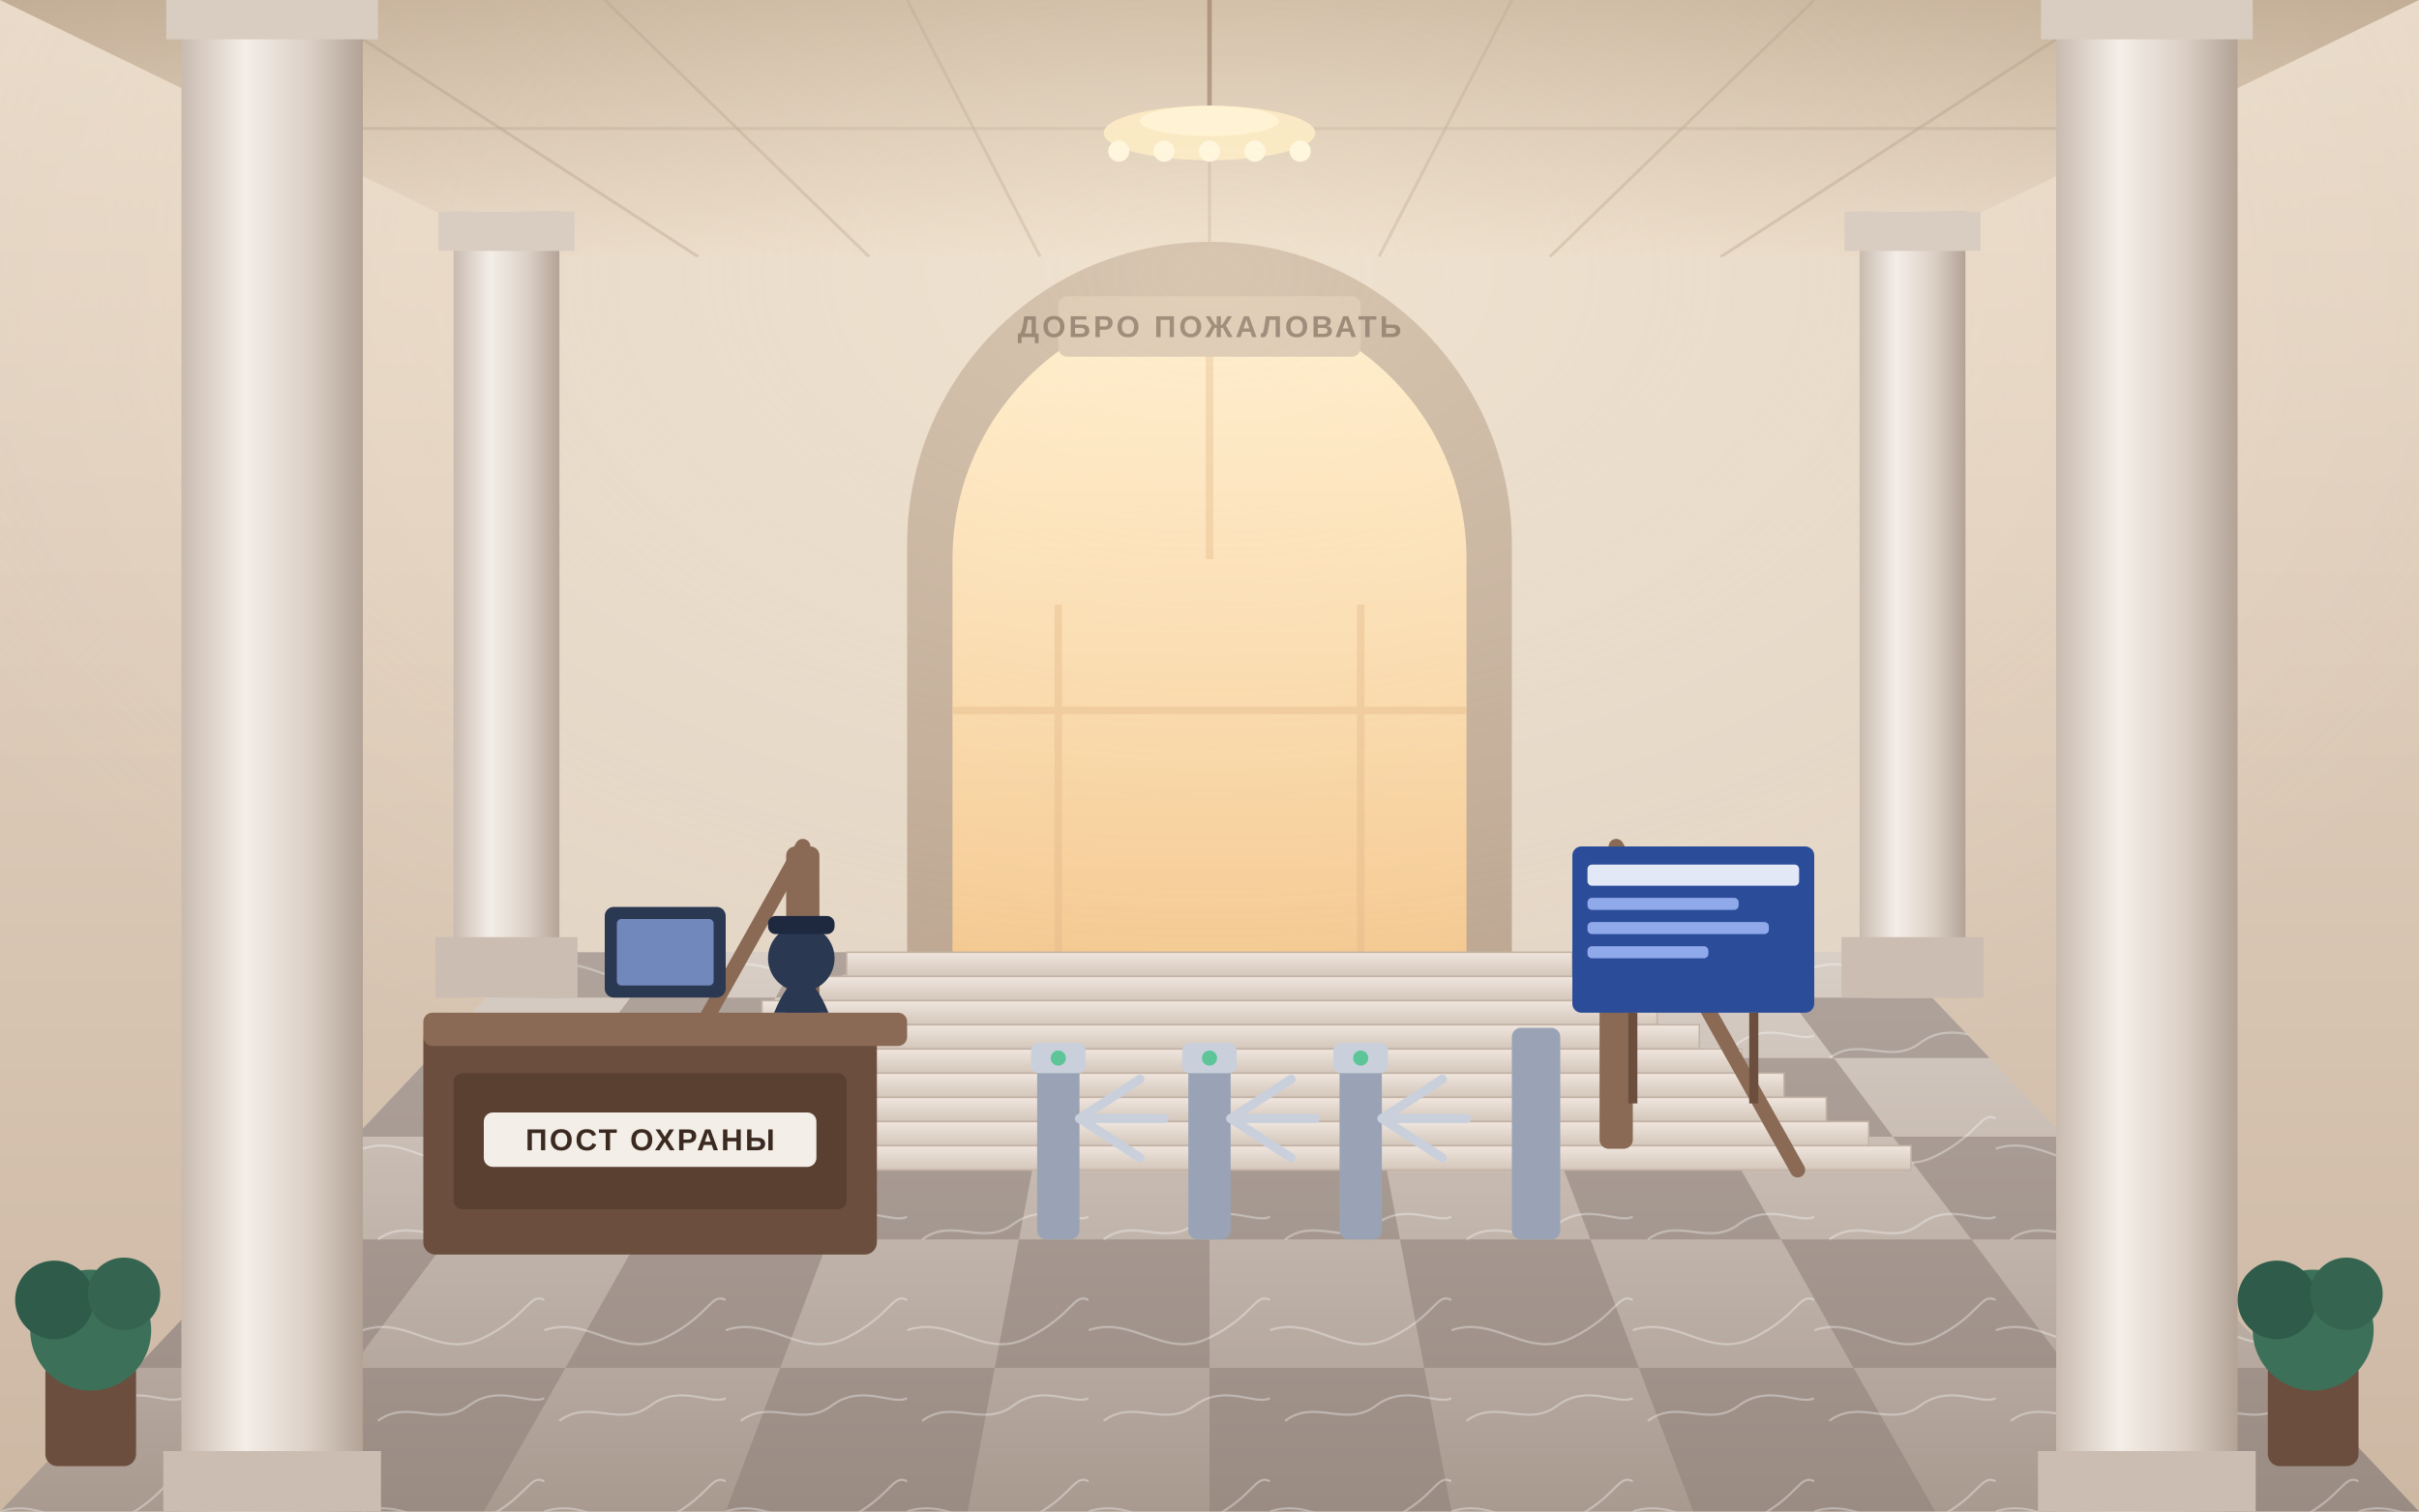
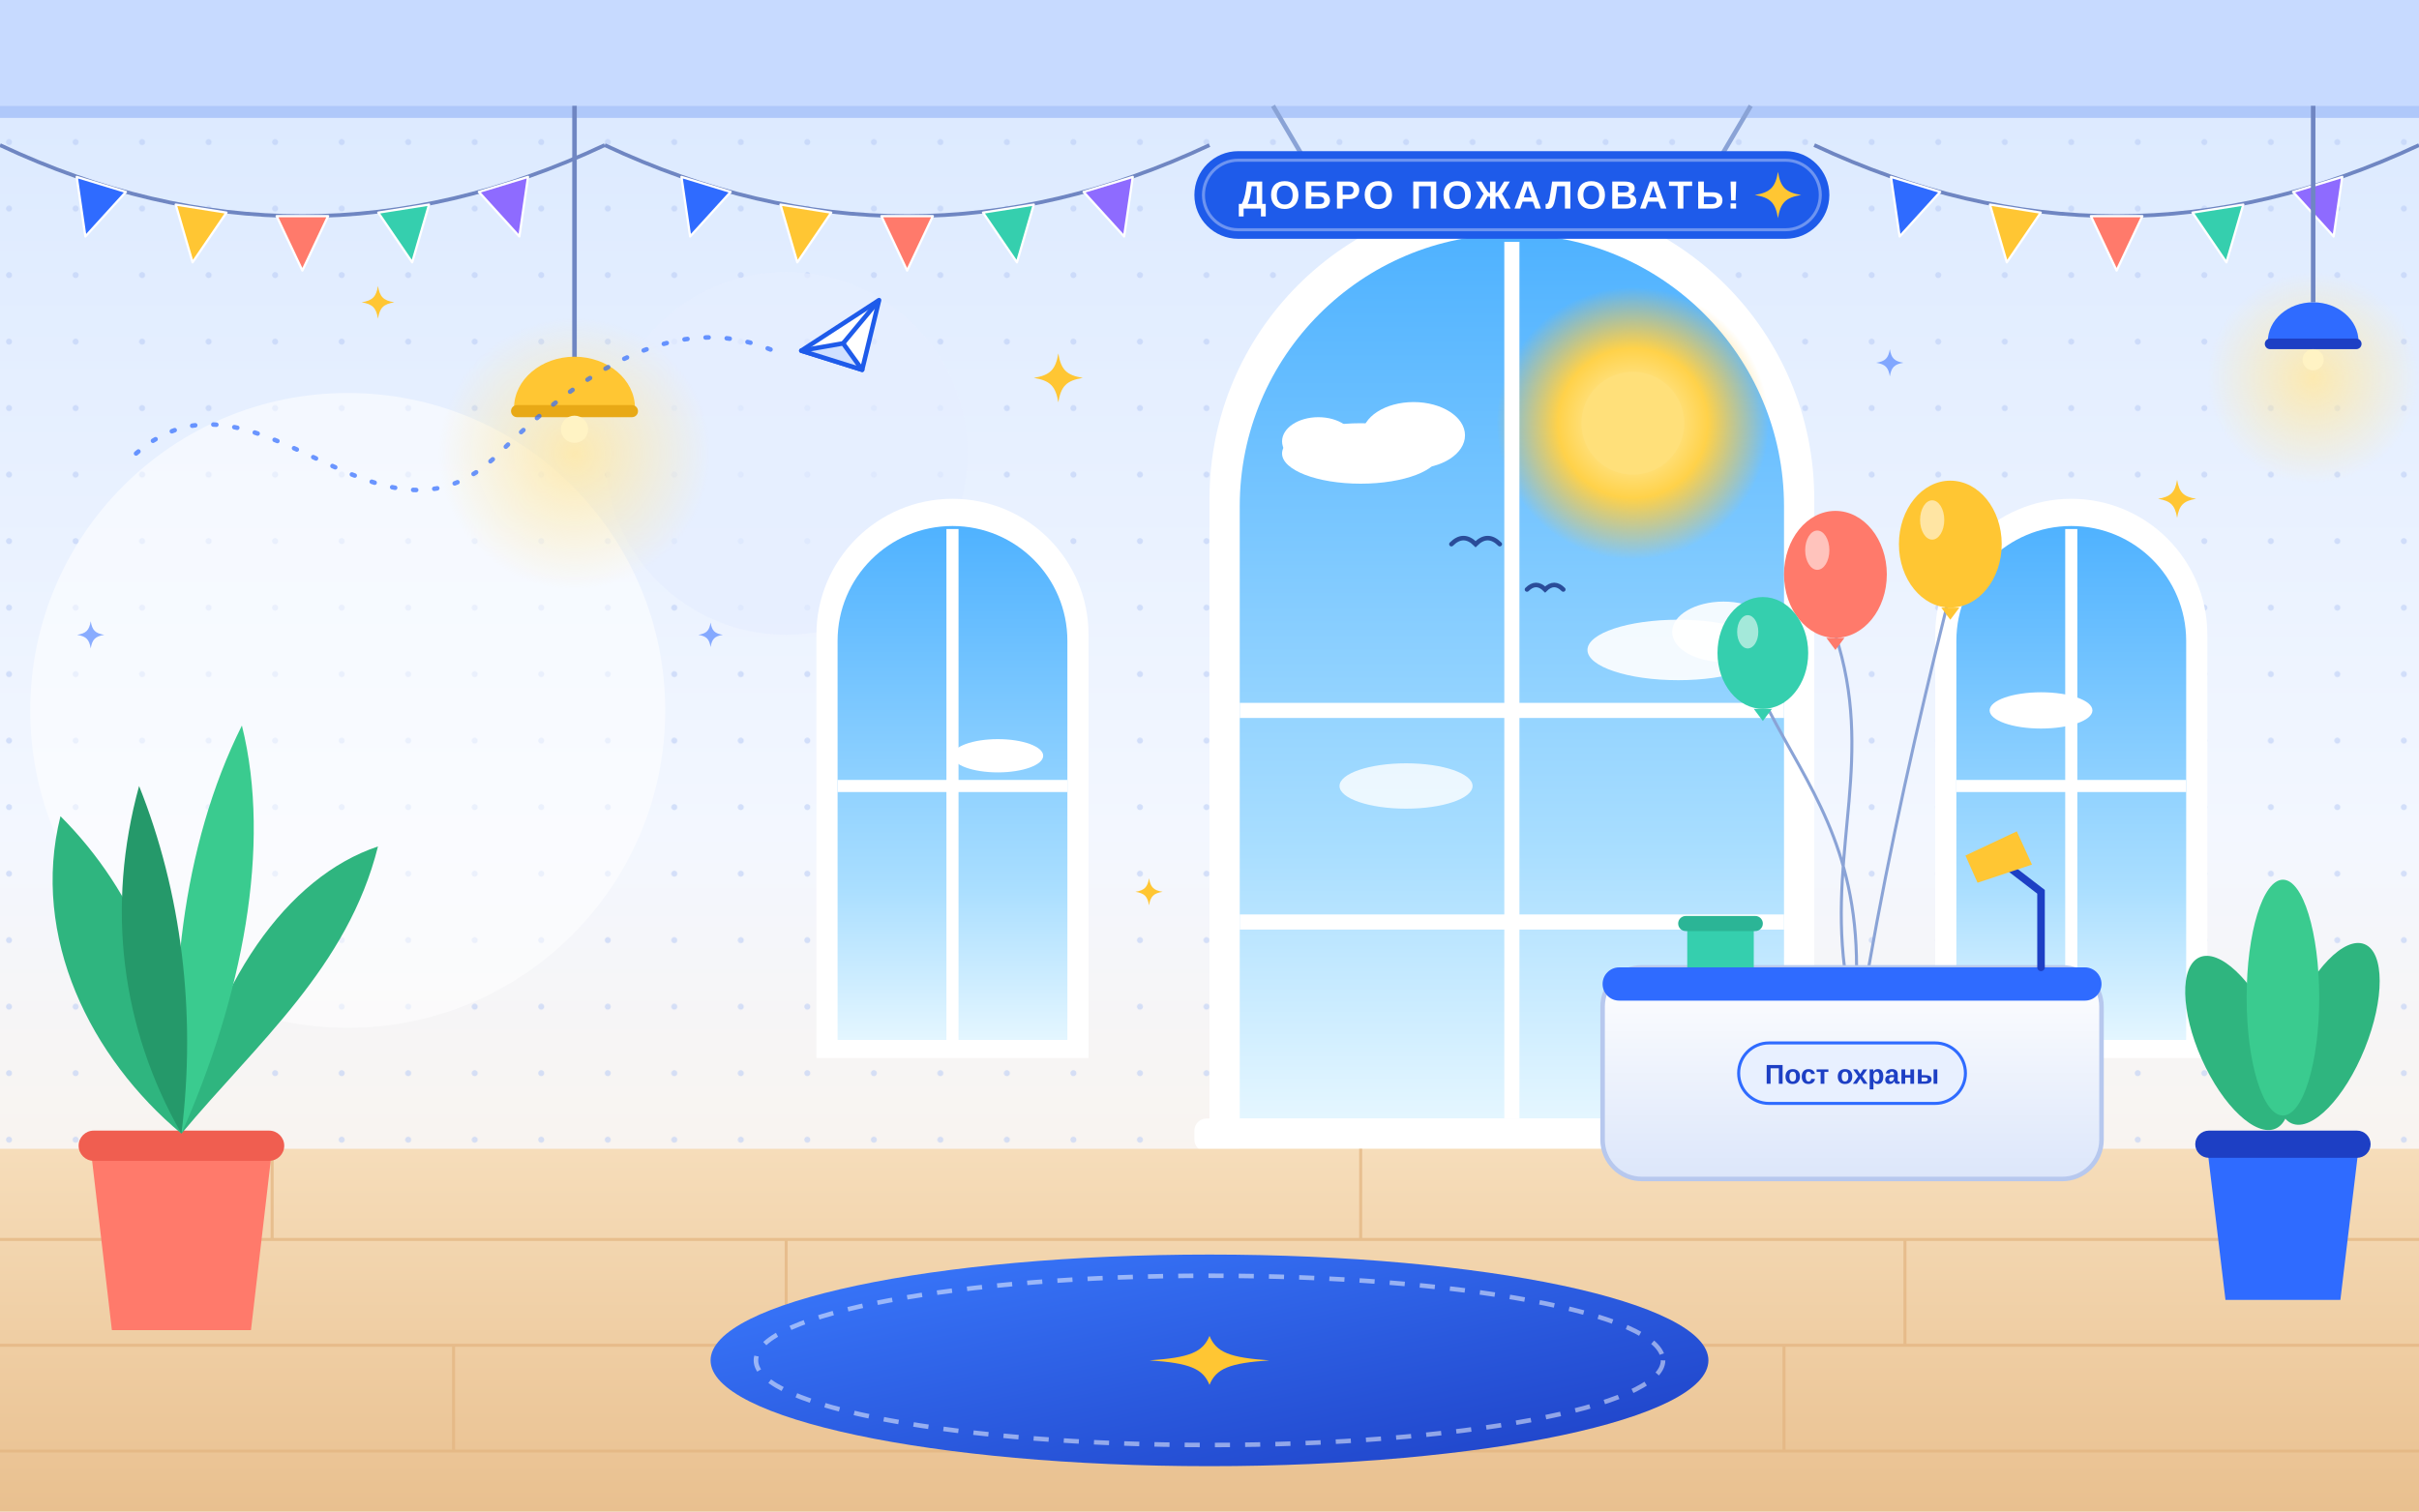
<svg xmlns="http://www.w3.org/2000/svg" viewBox="0 0 1600 1000" preserveAspectRatio="xMidYMid slice" role="img" aria-labelledby="t">
  <defs>
    <linearGradient id="wall" x1="0" y1="0" x2="0" y2="1">
-       <stop offset="0" stop-color="#E8D9C8" />
-       <stop offset="1" stop-color="#CDB8A4" />
+       <stop offset="0" stop-color="#D9E8FF" />
+       <stop offset=".55" stop-color="#F3F7FF" />
+       <stop offset="1" stop-color="#FFF1DF" />
    </linearGradient>
-     <linearGradient id="ceil" x1="0" y1="0" x2="0" y2="1">
-       <stop offset="0" stop-color="#BFA992" />
-       <stop offset="1" stop-color="#E3D3C1" />
+     <linearGradient id="sky" x1="0" y1="0" x2="0" y2="1">
+       <stop offset="0" stop-color="#4FB2FF" />
+       <stop offset=".7" stop-color="#A9DEFF" />
+       <stop offset="1" stop-color="#E4F6FF" />
    </linearGradient>
    <linearGradient id="floor" x1="0" y1="0" x2="0" y2="1">
-       <stop offset="0" stop-color="#D9CFC6" />
-       <stop offset="1" stop-color="#A99A90" />
+       <stop offset="0" stop-color="#F6DDBA" />
+       <stop offset="1" stop-color="#E9C08F" />
    </linearGradient>
-     <linearGradient id="col" x1="0" y1="0" x2="1" y2="0">
-       <stop offset="0" stop-color="#C9BBB0" />
-       <stop offset=".35" stop-color="#F4EEE8" />
-       <stop offset=".7" stop-color="#DCD0C6" />
-       <stop offset="1" stop-color="#B3A397" />
+     <linearGradient id="rug" x1="0" y1="0" x2="1" y2="1">
+       <stop offset="0" stop-color="#3B7BFF" />
+       <stop offset="1" stop-color="#1D3FC4" />
    </linearGradient>
-     <linearGradient id="stair" x1="0" y1="0" x2="0" y2="1">
-       <stop offset="0" stop-color="#EFE6DE" />
-       <stop offset="1" stop-color="#D4C6BA" />
+     <linearGradient id="desk" x1="0" y1="0" x2="0" y2="1">
+       <stop offset="0" stop-color="#FFFFFF" />
+       <stop offset="1" stop-color="#DCE6FA" />
    </linearGradient>
-     <linearGradient id="door" x1="0" y1="0" x2="0" y2="1">
-       <stop offset="0" stop-color="#FFE9C2" />
-       <stop offset="1" stop-color="#F3C58A" />
-     </linearGradient>
-     <radialGradient id="glow" cx=".5" cy=".18" r=".6">
-       <stop offset="0" stop-color="#FFF4DD" stop-opacity=".45" />
-       <stop offset="1" stop-color="#FFF4DD" stop-opacity="0" />
+     <radialGradient id="sun" cx=".5" cy=".5" r=".5">
+       <stop offset="0" stop-color="#FFF6C9" />
+       <stop offset=".55" stop-color="#FFD24A" />
+       <stop offset="1" stop-color="#FFC233" stop-opacity="0" />
    </radialGradient>
-     <pattern id="marble" width="120" height="120" patternUnits="userSpaceOnUse">
-       <rect width="120" height="120" fill="none" />
-       <path d="M0 40c30-10 50 20 80 5s30-30 40-25M10 100c20-15 40 5 60-10s40 0 50 -5" stroke="#FFFFFF" stroke-opacity=".35" stroke-width="1.4" fill="none" />
+     <radialGradient id="beam" cx=".5" cy="0" r="1">
+       <stop offset="0" stop-color="#FFF7D6" stop-opacity=".75" />
+       <stop offset="1" stop-color="#FFF7D6" stop-opacity="0" />
+     </radialGradient>
+     <radialGradient id="lamp" cx=".5" cy=".5" r=".5">
+       <stop offset="0" stop-color="#FFE9A8" stop-opacity=".9" />
+       <stop offset="1" stop-color="#FFE9A8" stop-opacity="0" />
+     </radialGradient>
+     <pattern id="dots" width="44" height="44" patternUnits="userSpaceOnUse">
+       <circle cx="6" cy="6" r="2" fill="#B9CCF5" opacity=".55" />
    </pattern>
+     <path id="spark" d="M0-18C2-6 6-2 18 0C6 2 2 6 0 18C-2 6-6 2-18 0C-6-2-2-6 0-18Z" />
  </defs>
  <rect width="1600" height="1000" fill="url(#wall)" />
-   <polygon points="0,0 1600,0 1250,170 350,170" fill="url(#ceil)" />
-   <path d="M200 0L462 170" stroke="#A8927C" stroke-width="2" opacity=".5" />
-   <path d="M400 0L575 170" stroke="#A8927C" stroke-width="2" opacity=".5" />
-   <path d="M600 0L688 170" stroke="#A8927C" stroke-width="2" opacity=".5" />
-   <path d="M800 0L800 170" stroke="#A8927C" stroke-width="2" opacity=".5" />
-   <path d="M1000 0L912 170" stroke="#A8927C" stroke-width="2" opacity=".5" />
-   <path d="M1200 0L1025 170" stroke="#A8927C" stroke-width="2" opacity=".5" />
-   <path d="M1400 0L1138 170" stroke="#A8927C" stroke-width="2" opacity=".5" />
-   <path d="M175 85H1425" stroke="#A8927C" stroke-width="2" opacity=".4" />
-   <rect x="350" y="170" width="900" height="460" fill="#E2D4C4" />
-   <path d="M600 630V360a200 200 0 0 1 400 0v270z" fill="#B7A08C" />
-   <path d="M630 630V370a170 170 0 0 1 340 0v260z" fill="url(#door)" />
-   <path d="M800 200v170M630 470h340M700 630V400M900 630V400" stroke="#E7B985" stroke-width="5" opacity=".7" />
-   <rect x="700" y="196" width="200" height="40" rx="6" fill="#C9B29C" />
-   <text x="800" y="223" text-anchor="middle" font-family="Onest, Arial, sans-serif" font-weight="700" font-size="20" fill="#5C4636" letter-spacing="2">ДОБРО ПОЖАЛОВАТЬ</text>
-   <path d="M800 0v70" stroke="#8A6A55" stroke-width="3" />
-   <ellipse cx="800" cy="88" rx="70" ry="18" fill="#F7E3B5" />
-   <ellipse cx="800" cy="80" rx="46" ry="10" fill="#FFF2CF" />
-   <circle cx="740" cy="100" r="7" fill="#FFF7DE" />
-   <circle cx="770" cy="100" r="7" fill="#FFF7DE" />
-   <circle cx="800" cy="100" r="7" fill="#FFF7DE" />
-   <circle cx="830" cy="100" r="7" fill="#FFF7DE" />
-   <circle cx="860" cy="100" r="7" fill="#FFF7DE" />
-   <rect width="1600" height="1000" fill="url(#glow)" />
-   <polygon points="350,630 1250,630 1600,1000 0,1000" fill="url(#floor)" />
-   <polygon points="350,630 440,630 417,660 322,660" fill="#8E7F78" opacity=".55" />
-   <polygon points="530,630 620,630 609,660 513,660" fill="#8E7F78" opacity=".55" />
-   <polygon points="710,630 800,630 800,660 704,660" fill="#8E7F78" opacity=".55" />
-   <polygon points="890,630 980,630 991,660 896,660" fill="#8E7F78" opacity=".55" />
-   <polygon points="1070,630 1160,630 1183,660 1087,660" fill="#8E7F78" opacity=".55" />
-   <polygon points="417,660 513,660 490,700 387,700" fill="#8E7F78" opacity=".55" />
-   <polygon points="609,660 704,660 697,700 594,700" fill="#8E7F78" opacity=".55" />
-   <polygon points="800,660 896,660 903,700 800,700" fill="#8E7F78" opacity=".55" />
-   <polygon points="991,660 1087,660 1110,700 1006,700" fill="#8E7F78" opacity=".55" />
-   <polygon points="1183,660 1278,660 1316,700 1213,700" fill="#8E7F78" opacity=".55" />
-   <polygon points="284,700 387,700 348,752 235,752" fill="#8E7F78" opacity=".55" />
-   <polygon points="490,700 594,700 574,752 461,752" fill="#8E7F78" opacity=".55" />
-   <polygon points="697,700 800,700 800,752 687,752" fill="#8E7F78" opacity=".55" />
-   <polygon points="903,700 1006,700 1026,752 913,752" fill="#8E7F78" opacity=".55" />
-   <polygon points="1110,700 1213,700 1252,752 1139,752" fill="#8E7F78" opacity=".55" />
-   <polygon points="348,752 461,752 422,820 296,820" fill="#8E7F78" opacity=".55" />
-   <polygon points="574,752 687,752 674,820 548,820" fill="#8E7F78" opacity=".55" />
-   <polygon points="800,752 913,752 926,820 800,820" fill="#8E7F78" opacity=".55" />
-   <polygon points="1026,752 1139,752 1178,820 1052,820" fill="#8E7F78" opacity=".55" />
-   <polygon points="1252,752 1365,752 1430,820 1304,820" fill="#8E7F78" opacity=".55" />
-   <polygon points="170,820 296,820 232,905 90,905" fill="#8E7F78" opacity=".55" />
-   <polygon points="422,820 548,820 516,905 374,905" fill="#8E7F78" opacity=".55" />
-   <polygon points="674,820 800,820 800,905 658,905" fill="#8E7F78" opacity=".55" />
-   <polygon points="926,820 1052,820 1084,905 942,905" fill="#8E7F78" opacity=".55" />
-   <polygon points="1178,820 1304,820 1368,905 1226,905" fill="#8E7F78" opacity=".55" />
-   <polygon points="232,905 374,905 320,1000 160,1000" fill="#8E7F78" opacity=".55" />
-   <polygon points="516,905 658,905 640,1000 480,1000" fill="#8E7F78" opacity=".55" />
-   <polygon points="800,905 942,905 960,1000 800,1000" fill="#8E7F78" opacity=".55" />
-   <polygon points="1084,905 1226,905 1280,1000 1120,1000" fill="#8E7F78" opacity=".55" />
-   <polygon points="1368,905 1510,905 1600,1000 1440,1000" fill="#8E7F78" opacity=".55" />
-   <polygon points="350,630 1250,630 1600,1000 0,1000" fill="url(#marble)" />
-   <rect x="560" y="630" width="480" height="16" fill="url(#stair)" stroke="#C3B3A6" stroke-width="1" />
-   <rect x="532" y="646" width="536" height="16" fill="url(#stair)" stroke="#C3B3A6" stroke-width="1" />
-   <rect x="504" y="662" width="592" height="16" fill="url(#stair)" stroke="#C3B3A6" stroke-width="1" />
-   <rect x="476" y="678" width="648" height="16" fill="url(#stair)" stroke="#C3B3A6" stroke-width="1" />
-   <rect x="448" y="694" width="704" height="16" fill="url(#stair)" stroke="#C3B3A6" stroke-width="1" />
-   <rect x="420" y="710" width="760" height="16" fill="url(#stair)" stroke="#C3B3A6" stroke-width="1" />
-   <rect x="392" y="726" width="816" height="16" fill="url(#stair)" stroke="#C3B3A6" stroke-width="1" />
-   <rect x="364" y="742" width="872" height="16" fill="url(#stair)" stroke="#C3B3A6" stroke-width="1" />
-   <rect x="336" y="758" width="928" height="16" fill="url(#stair)" stroke="#C3B3A6" stroke-width="1" />
-   <rect x="520" y="560" width="22" height="200" rx="6" fill="#8A6A55" />
-   <rect x="1058" y="560" width="22" height="200" rx="6" fill="#8A6A55" />
-   <path d="M531 560l-120 214M1069 560l120 214" stroke="#8A6A55" stroke-width="10" stroke-linecap="round" />
-   <rect x="120" y="0" width="120" height="1000" fill="url(#col)" />
-   <rect x="108" y="960" width="144" height="40" fill="#CBBDB1" />
-   <rect x="110" y="0" width="140" height="26" fill="#D9CCC1" />
-   <rect x="1360" y="0" width="120" height="1000" fill="url(#col)" />
-   <rect x="1348" y="960" width="144" height="40" fill="#CBBDB1" />
-   <rect x="1350" y="0" width="140" height="26" fill="#D9CCC1" />
-   <rect x="300" y="140" width="70" height="520" fill="url(#col)" />
-   <rect x="288" y="620" width="94" height="40" fill="#CBBDB1" />
-   <rect x="290" y="140" width="90" height="26" fill="#D9CCC1" />
-   <rect x="1230" y="140" width="70" height="520" fill="url(#col)" />
-   <rect x="1218" y="620" width="94" height="40" fill="#CBBDB1" />
-   <rect x="1220" y="140" width="90" height="26" fill="#D9CCC1" />
-   <g transform="translate(280 640)">
-     <rect x="0" y="40" width="300" height="150" rx="8" fill="#6B4E3D" />
-     <rect x="0" y="30" width="320" height="22" rx="6" fill="#8A6A55" />
-     <rect x="20" y="70" width="260" height="90" rx="6" fill="#5A4031" />
-     <rect x="120" y="-40" width="80" height="60" rx="6" fill="#2B3852" />
-     <rect x="128" y="-32" width="64" height="44" rx="3" fill="#8FA9EA" opacity=".7" />
-     <circle cx="250" cy="-6" r="22" fill="#2B3852" />
-     <path d="M232 30q18-44 36 0" fill="#2B3852" />
-     <rect x="228" y="-34" width="44" height="12" rx="5" fill="#1E2940" />
-     <rect x="40" y="96" width="220" height="36" rx="6" fill="#F4EEE8" />
-     <text x="150" y="121" text-anchor="middle" font-family="Onest, Arial, sans-serif" font-weight="800" font-size="20" fill="#3A2A20" letter-spacing="1.5">ПОСТ ОХРАНЫ</text>
+   <rect width="1600" height="760" fill="url(#dots)" />
+   <rect width="1600" height="70" fill="#C7DAFF" />
+   <rect y="70" width="1600" height="8" fill="#AFC8FA" />
+   <circle cx="230" cy="470" r="210" fill="#FFFFFF" opacity=".55" />
+   <circle cx="520" cy="300" r="120" fill="#E6EEFF" opacity=".7" />
+   <g>
+     <path d="M800 760V330a200 200 0 0 1 400 0v430z" fill="#FFFFFF" />
+     <path d="M820 740V335a180 180 0 0 1 360 0v405z" fill="url(#sky)" />
+     <circle cx="1080" cy="280" r="90" fill="url(#sun)" />
+     <circle cx="1080" cy="280" r="34" fill="#FFE07A" />
+     <g fill="#FFFFFF">
+       <ellipse cx="900" cy="300" rx="52" ry="20" />
+       <ellipse cx="935" cy="288" rx="34" ry="22" />
+       <ellipse cx="872" cy="292" rx="24" ry="16" />
+       <ellipse cx="1110" cy="430" rx="60" ry="20" opacity=".9" />
+       <ellipse cx="1140" cy="418" rx="34" ry="20" opacity=".9" />
+       <ellipse cx="930" cy="520" rx="44" ry="15" opacity=".8" />
+     </g>
+     <path d="M960 360q8-8 16 0q8-8 16 0M1010 390q6-6 12 0q6-6 12 0" fill="none" stroke="#2A4C99" stroke-width="3" stroke-linecap="round" />
+     <g fill="none" stroke="#FFFFFF" stroke-width="10">
+       <path d="M1000 160v580M820 470h360M820 610h360" />
+     </g>
+     <rect x="790" y="740" width="420" height="22" rx="8" fill="#FFFFFF" />
  </g>
-   <g transform="translate(700 700)">
-     <rect x="-14" y="0" width="28" height="120" rx="6" fill="#9AA3B5" />
-     <rect x="-18" y="-10" width="36" height="20" rx="5" fill="#C9D0DC" />
-     <path d="M14 40h56M14 40l40-26M14 40l40 26" stroke="#C9D0DC" stroke-width="6" stroke-linecap="round" />
-     <circle cx="0" cy="0" r="5" fill="#5DC598" />
+   <path d="M820 760L640 1000H1360L1180 760z" fill="url(#beam)" opacity=".7" />
+   <g>
+     <path d="M1280 700V420a90 90 0 0 1 180 0v280z" fill="#FFFFFF" />
+     <path d="M1294 688V424a76 76 0 0 1 152 0v264z" fill="url(#sky)" />
+     <ellipse cx="1350" cy="470" rx="34" ry="12" fill="#FFFFFF" />
+     <path d="M1370 350v338M1294 520h152" stroke="#FFFFFF" stroke-width="8" />
+     <path d="M540 700V420a90 90 0 0 1 180 0v280z" fill="#FFFFFF" />
+     <path d="M554 688V424a76 76 0 0 1 152 0v264z" fill="url(#sky)" />
+     <ellipse cx="660" cy="500" rx="30" ry="11" fill="#FFFFFF" />
+     <path d="M630 350v338M554 520h152" stroke="#FFFFFF" stroke-width="8" />
  </g>
-   <g transform="translate(800 700)">
-     <rect x="-14" y="0" width="28" height="120" rx="6" fill="#9AA3B5" />
-     <rect x="-18" y="-10" width="36" height="20" rx="5" fill="#C9D0DC" />
-     <path d="M14 40h56M14 40l40-26M14 40l40 26" stroke="#C9D0DC" stroke-width="6" stroke-linecap="round" />
-     <circle cx="0" cy="0" r="5" fill="#5DC598" />
+   <g>
+     <path d="M842 70L862 104M1158 70L1138 104" stroke="#8AA3D6" stroke-width="3" />
+     <rect x="790" y="100" width="420" height="58" rx="29" fill="#1E5BEA" />
+     <rect x="796" y="106" width="408" height="46" rx="23" fill="none" stroke="#FFFFFF" stroke-opacity=".35" stroke-width="2" />
+     <text x="985" y="138" text-anchor="middle" font-family="Onest, 'Golos Text', Arial, sans-serif" font-size="26" font-weight="800" letter-spacing="2" fill="#FFFFFF">ДОБРО ПОЖАЛОВАТЬ!</text>
+     <use href="#spark" transform="translate(1176 129) scale(.85)" fill="#FFC633" />
  </g>
-   <g transform="translate(900 700)">
-     <rect x="-14" y="0" width="28" height="120" rx="6" fill="#9AA3B5" />
-     <rect x="-18" y="-10" width="36" height="20" rx="5" fill="#C9D0DC" />
-     <path d="M14 40h56M14 40l40-26M14 40l40 26" stroke="#C9D0DC" stroke-width="6" stroke-linecap="round" />
-     <circle cx="0" cy="0" r="5" fill="#5DC598" />
+   <g>
+     <path d="M0 96Q200 190 400 96" fill="none" stroke="#6F86C2" stroke-width="2.5" />
+     <path d="M400 96Q600 190 800 96" fill="none" stroke="#6F86C2" stroke-width="2.5" />
+     <path d="M1200 96Q1400 190 1600 96" fill="none" stroke="#6F86C2" stroke-width="2.5" />
+     <g stroke="#FFFFFF" stroke-width="1.5" stroke-linejoin="round">
+       <path d="M-17 0h34l-17 36z" fill="#2F6BFF" transform="translate(67 122) rotate(17)" />
+       <path d="M-17 0h34l-17 36z" fill="#FFC633" transform="translate(133 138) rotate(9)" />
+       <path d="M-17 0h34l-17 36z" fill="#FF7A6B" transform="translate(200 143) rotate(0)" />
+       <path d="M-17 0h34l-17 36z" fill="#35CFAE" transform="translate(267 138) rotate(-9)" />
+       <path d="M-17 0h34l-17 36z" fill="#8E6BFF" transform="translate(333 122) rotate(-17)" />
+       <path d="M-17 0h34l-17 36z" fill="#2F6BFF" transform="translate(467 122) rotate(17)" />
+       <path d="M-17 0h34l-17 36z" fill="#FFC633" transform="translate(533 138) rotate(9)" />
+       <path d="M-17 0h34l-17 36z" fill="#FF7A6B" transform="translate(600 143) rotate(0)" />
+       <path d="M-17 0h34l-17 36z" fill="#35CFAE" transform="translate(667 138) rotate(-9)" />
+       <path d="M-17 0h34l-17 36z" fill="#8E6BFF" transform="translate(733 122) rotate(-17)" />
+       <path d="M-17 0h34l-17 36z" fill="#2F6BFF" transform="translate(1267 122) rotate(17)" />
+       <path d="M-17 0h34l-17 36z" fill="#FFC633" transform="translate(1333 138) rotate(9)" />
+       <path d="M-17 0h34l-17 36z" fill="#FF7A6B" transform="translate(1400 143) rotate(0)" />
+       <path d="M-17 0h34l-17 36z" fill="#35CFAE" transform="translate(1467 138) rotate(-9)" />
+       <path d="M-17 0h34l-17 36z" fill="#8E6BFF" transform="translate(1533 122) rotate(-17)" />
+     </g>
  </g>
-   <rect x="1000" y="680" width="32" height="140" rx="6" fill="#9AA3B5" />
-   <g transform="translate(1040 560)">
-     <rect x="0" y="0" width="160" height="110" rx="6" fill="#2A4C99" />
-     <rect x="10" y="12" width="140" height="14" rx="3" fill="#E2E8F6" />
-     <rect x="10" y="34" width="100" height="8" rx="3" fill="#8FA9EA" />
-     <rect x="10" y="50" width="120" height="8" rx="3" fill="#8FA9EA" />
-     <rect x="10" y="66" width="80" height="8" rx="3" fill="#8FA9EA" />
-     <path d="M40 110v60M120 110v60" stroke="#6B4E3D" stroke-width="6" />
+   <g>
+     <circle cx="380" cy="300" r="90" fill="url(#lamp)" />
+     <path d="M380 70v170" stroke="#6F86C2" stroke-width="3" />
+     <path d="M340 270a40 34 0 0 1 80 0z" fill="#FFC633" />
+     <rect x="338" y="268" width="84" height="8" rx="4" fill="#E8A916" />
+     <circle cx="380" cy="284" r="9" fill="#FFF3C4" />
+     <circle cx="1530" cy="250" r="70" fill="url(#lamp)" />
+     <path d="M1530 70v130" stroke="#6F86C2" stroke-width="3" />
+     <path d="M1500 226a30 26 0 0 1 60 0z" fill="#2F6BFF" />
+     <rect x="1498" y="224" width="64" height="7" rx="3.5" fill="#1D3FC4" />
+     <circle cx="1530" cy="238" r="7" fill="#FFF3C4" />
  </g>
-   <rect x="30" y="900" width="60" height="70" rx="8" fill="#6B4E3D" />
-   <circle cx="60" cy="880" r="40" fill="#3C7059" />
-   <circle cx="36" cy="860" r="26" fill="#2F5B4A" />
-   <circle cx="82" cy="856" r="24" fill="#356450" />
-   <rect x="1500" y="900" width="60" height="70" rx="8" fill="#6B4E3D" />
-   <circle cx="1530" cy="880" r="40" fill="#3C7059" />
-   <circle cx="1506" cy="860" r="26" fill="#2F5B4A" />
-   <circle cx="1552" cy="856" r="24" fill="#356450" />
+   <g>
+     <path d="M90 300C170 230 250 380 330 300S470 210 520 236" fill="none" stroke="#2F6BFF" stroke-width="3" stroke-dasharray="2 12" stroke-linecap="round" opacity=".7" />
+     <g transform="translate(530 232) rotate(-14)">
+       <path d="M0 0L58-20L36 22z" fill="#FFFFFF" stroke="#1E5BEA" stroke-width="3" stroke-linejoin="round" />
+       <path d="M0 0L36 22L28 2z" fill="#CFE0FF" stroke="#1E5BEA" stroke-width="3" stroke-linejoin="round" />
+       <path d="M28 2L58-20" stroke="#1E5BEA" stroke-width="3" />
+     </g>
+   </g>
+   <rect y="760" width="1600" height="240" fill="url(#floor)" />
+   <g stroke="#E2B47F" stroke-width="2" opacity=".7">
+     <path d="M0 820H1600M0 890H1600M0 960H1600" />
+     <path d="M180 760v60M520 820v70M900 760v60M1260 820v70M300 890v70M760 890v70M1180 890v70M1500 760v60" />
+   </g>
+   <ellipse cx="800" cy="900" rx="330" ry="70" fill="url(#rug)" />
+   <ellipse cx="800" cy="900" rx="300" ry="56" fill="none" stroke="#FFFFFF" stroke-opacity=".5" stroke-width="3" stroke-dasharray="10 10" />
+   <use href="#spark" transform="translate(800 900) scale(2.2 .9)" fill="#FFC633" />
+   <g>
+     <path d="M1220 640C1210 560 1240 500 1214 420M1236 640C1250 560 1268 480 1288 400M1228 640C1228 560 1196 520 1170 470" fill="none" stroke="#8AA3D6" stroke-width="2" />
+     <ellipse cx="1214" cy="380" rx="34" ry="42" fill="#FF7A6B" />
+     <path d="M1208 422l6 8 6-8z" fill="#FF7A6B" />
+     <ellipse cx="1290" cy="360" rx="34" ry="42" fill="#FFC633" />
+     <path d="M1284 402l6 8 6-8z" fill="#FFC633" />
+     <ellipse cx="1166" cy="432" rx="30" ry="37" fill="#35CFAE" />
+     <path d="M1160 469l6 8 6-8z" fill="#35CFAE" />
+     <g fill="#FFFFFF" opacity=".55">
+       <ellipse cx="1202" cy="364" rx="8" ry="13" />
+       <ellipse cx="1278" cy="344" rx="8" ry="13" />
+       <ellipse cx="1156" cy="418" rx="7" ry="11" />
+     </g>
+   </g>
+   <g>
+     <rect x="1060" y="640" width="330" height="140" rx="26" fill="url(#desk)" stroke="#B7C8EE" stroke-width="3" />
+     <rect x="1060" y="640" width="330" height="22" rx="11" fill="#2F6BFF" />
+     <rect x="1150" y="690" width="150" height="40" rx="20" fill="#E8F0FF" stroke="#2F6BFF" stroke-width="2" />
+     <text x="1225" y="717" text-anchor="middle" font-family="Onest, 'Golos Text', Arial, sans-serif" font-size="18" font-weight="700" fill="#1D3FC4">Пост охраны</text>
+     <path d="M1350 640v-50l-26-20" fill="none" stroke="#1D3FC4" stroke-width="5" stroke-linecap="round" />
+     <path d="M1300 566l34-16 10 22-36 12z" fill="#FFC633" />
+     <path d="M1116 640v-26h44v26" fill="#35CFAE" />
+     <rect x="1110" y="606" width="56" height="10" rx="5" fill="#2BB596" />
+   </g>
+   <g>
+     <path d="M60 760h120l-14 120H74z" fill="#FF7A6B" />
+     <rect x="52" y="748" width="136" height="20" rx="10" fill="#F05E50" />
+     <g fill="#2FB57F">
+       <path d="M120 750C60 700 20 620 40 540C90 590 120 660 120 750z" />
+       <path d="M120 750C170 690 230 640 250 560C190 580 140 650 120 750z" />
+       <path d="M120 750C110 660 120 560 160 480C180 560 160 660 120 750z" fill="#3ACB8F" />
+       <path d="M120 750C80 680 70 600 92 520C120 590 130 670 120 750z" fill="#25996A" />
+     </g>
+     <path d="M1460 760h100l-12 100h-76z" fill="#2F6BFF" />
+     <rect x="1452" y="748" width="116" height="18" rx="9" fill="#1D3FC4" />
+     <g fill="#2FB57F">
+       <ellipse cx="1480" cy="690" rx="26" ry="62" transform="rotate(-24 1480 690)" />
+       <ellipse cx="1540" cy="684" rx="26" ry="64" transform="rotate(22 1540 684)" />
+       <ellipse cx="1510" cy="660" rx="24" ry="78" fill="#3ACB8F" />
+     </g>
+   </g>
+   <g fill="#FFC633">
+     <use href="#spark" transform="translate(700 250) scale(.9)" />
+     <use href="#spark" transform="translate(250 200) scale(.6)" />
+     <use href="#spark" transform="translate(1440 330) scale(.7)" />
+     <use href="#spark" transform="translate(760 590) scale(.5)" />
+   </g>
+   <g fill="#2F6BFF" opacity=".55">
+     <use href="#spark" transform="translate(470 420) scale(.45)" />
+     <use href="#spark" transform="translate(1250 240) scale(.5)" />
+     <use href="#spark" transform="translate(60 420) scale(.5)" />
+   </g>
</svg>
